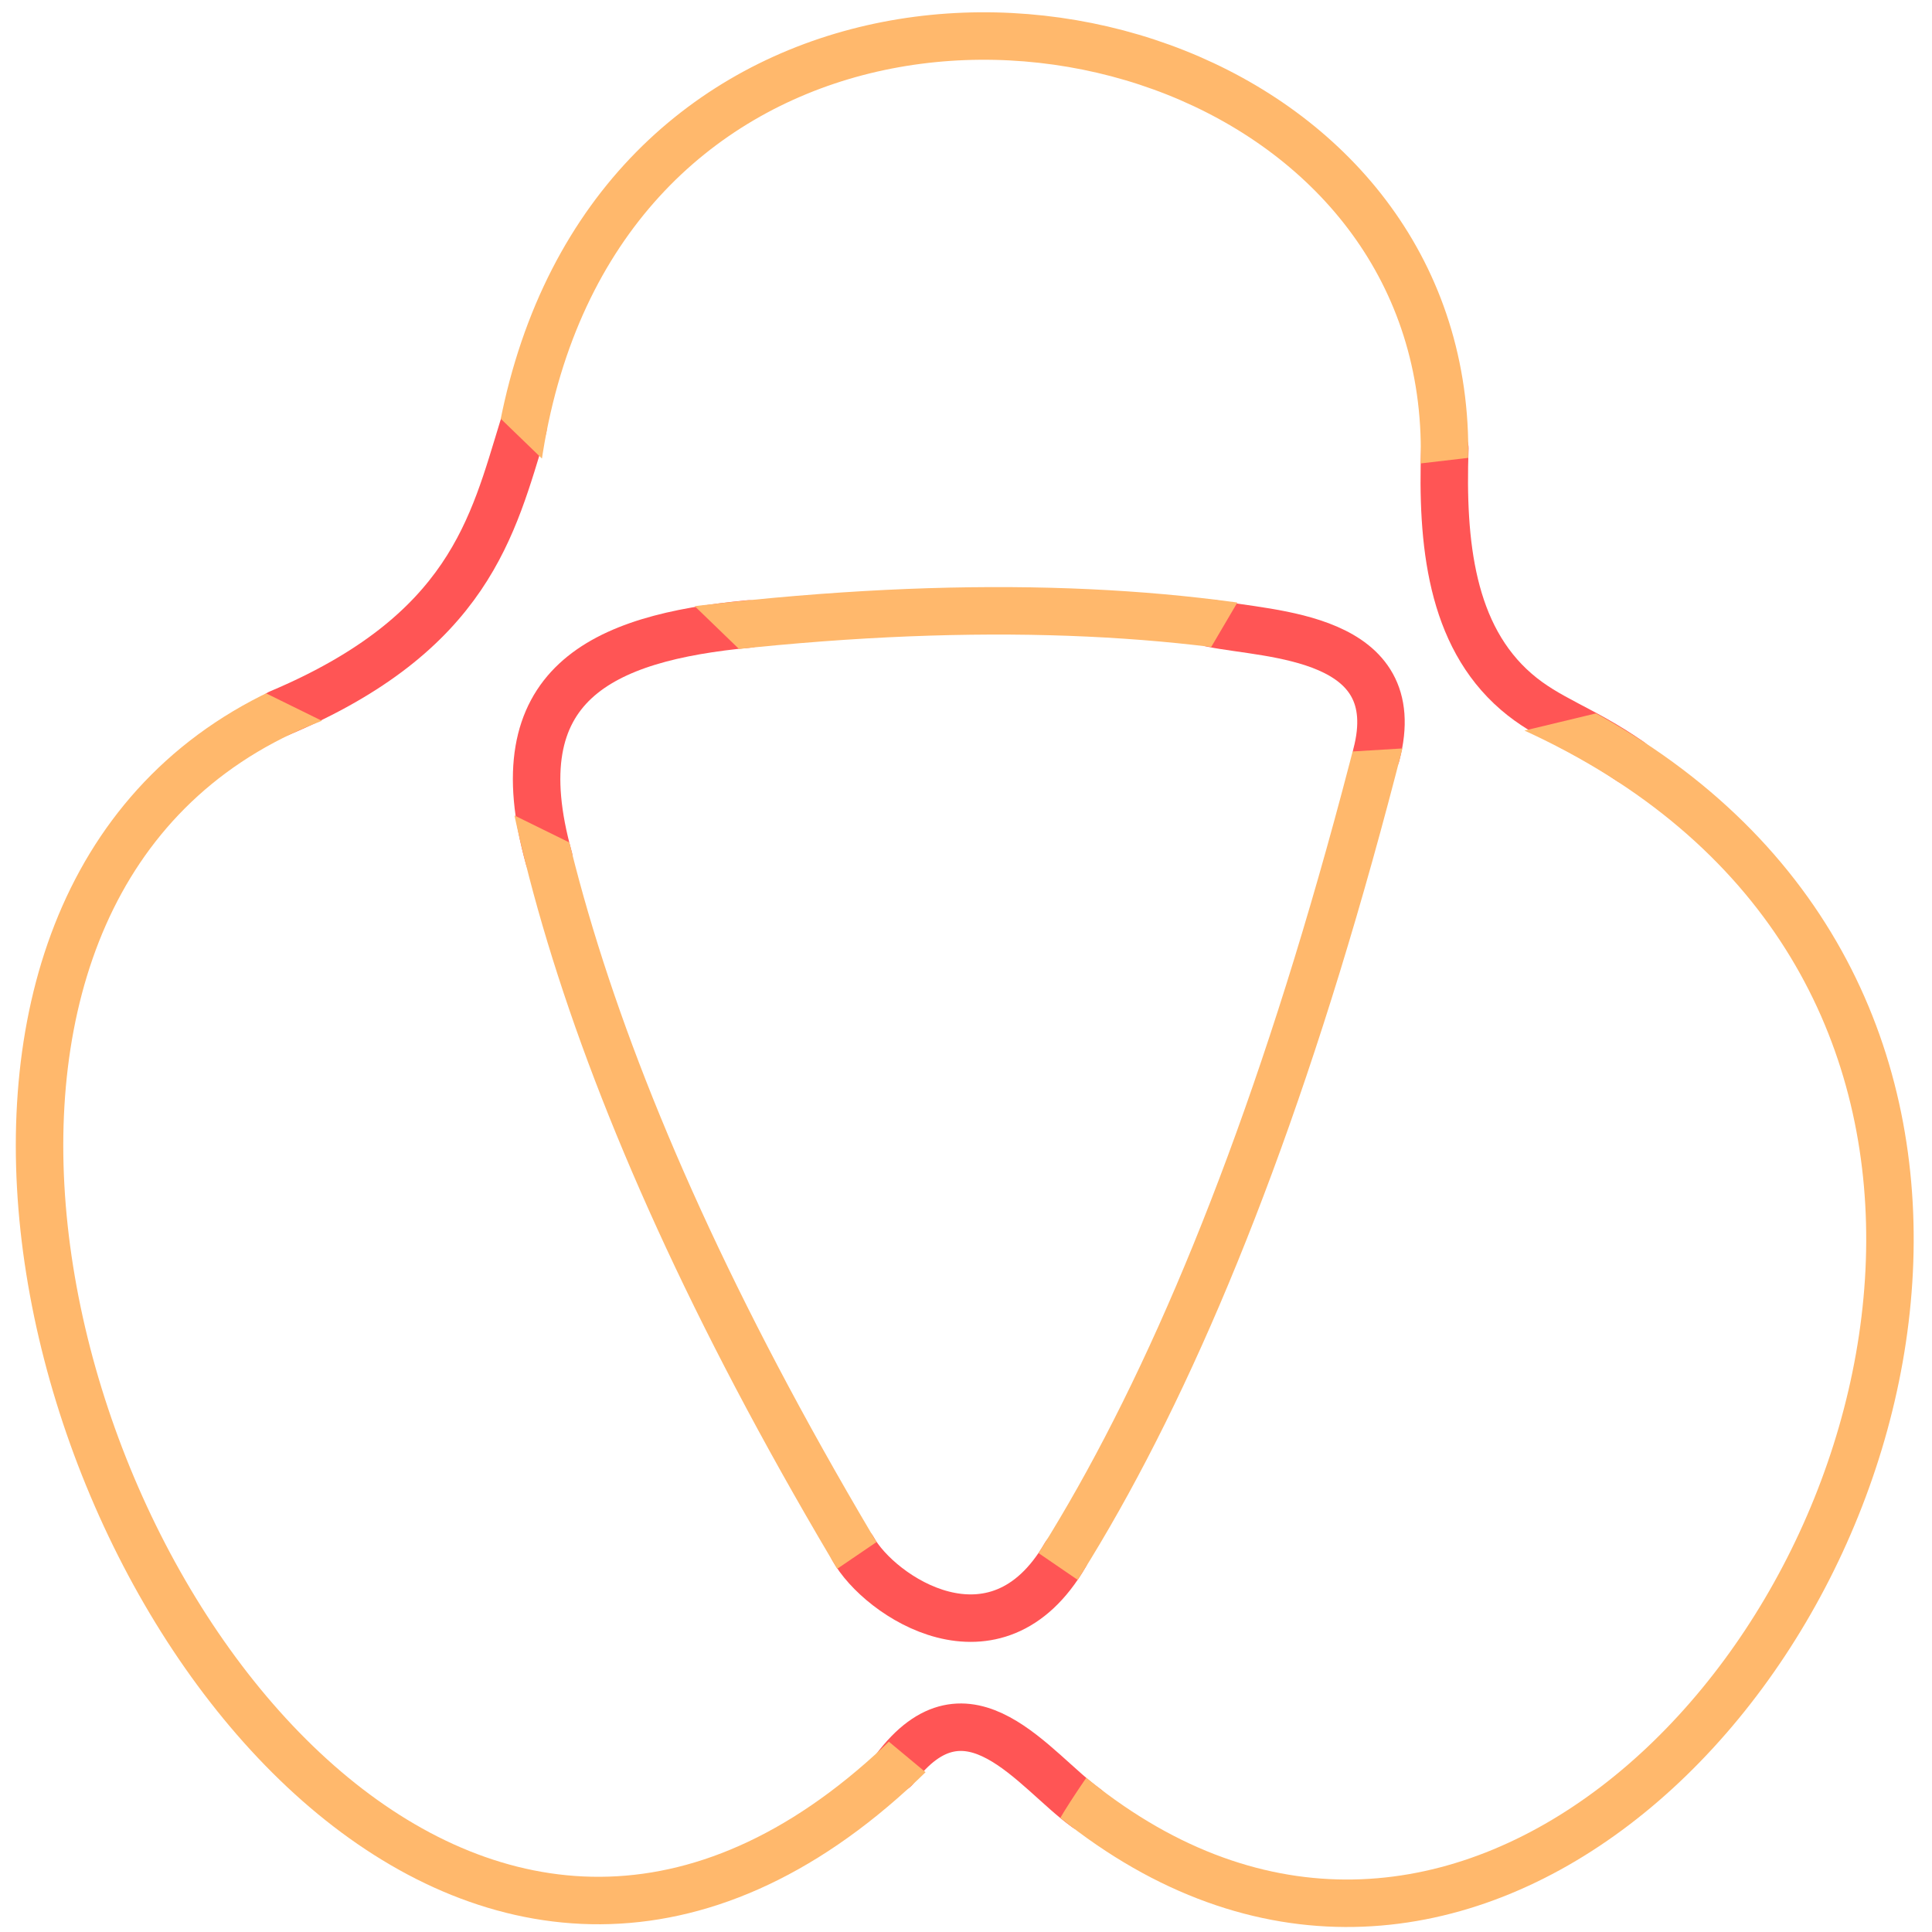
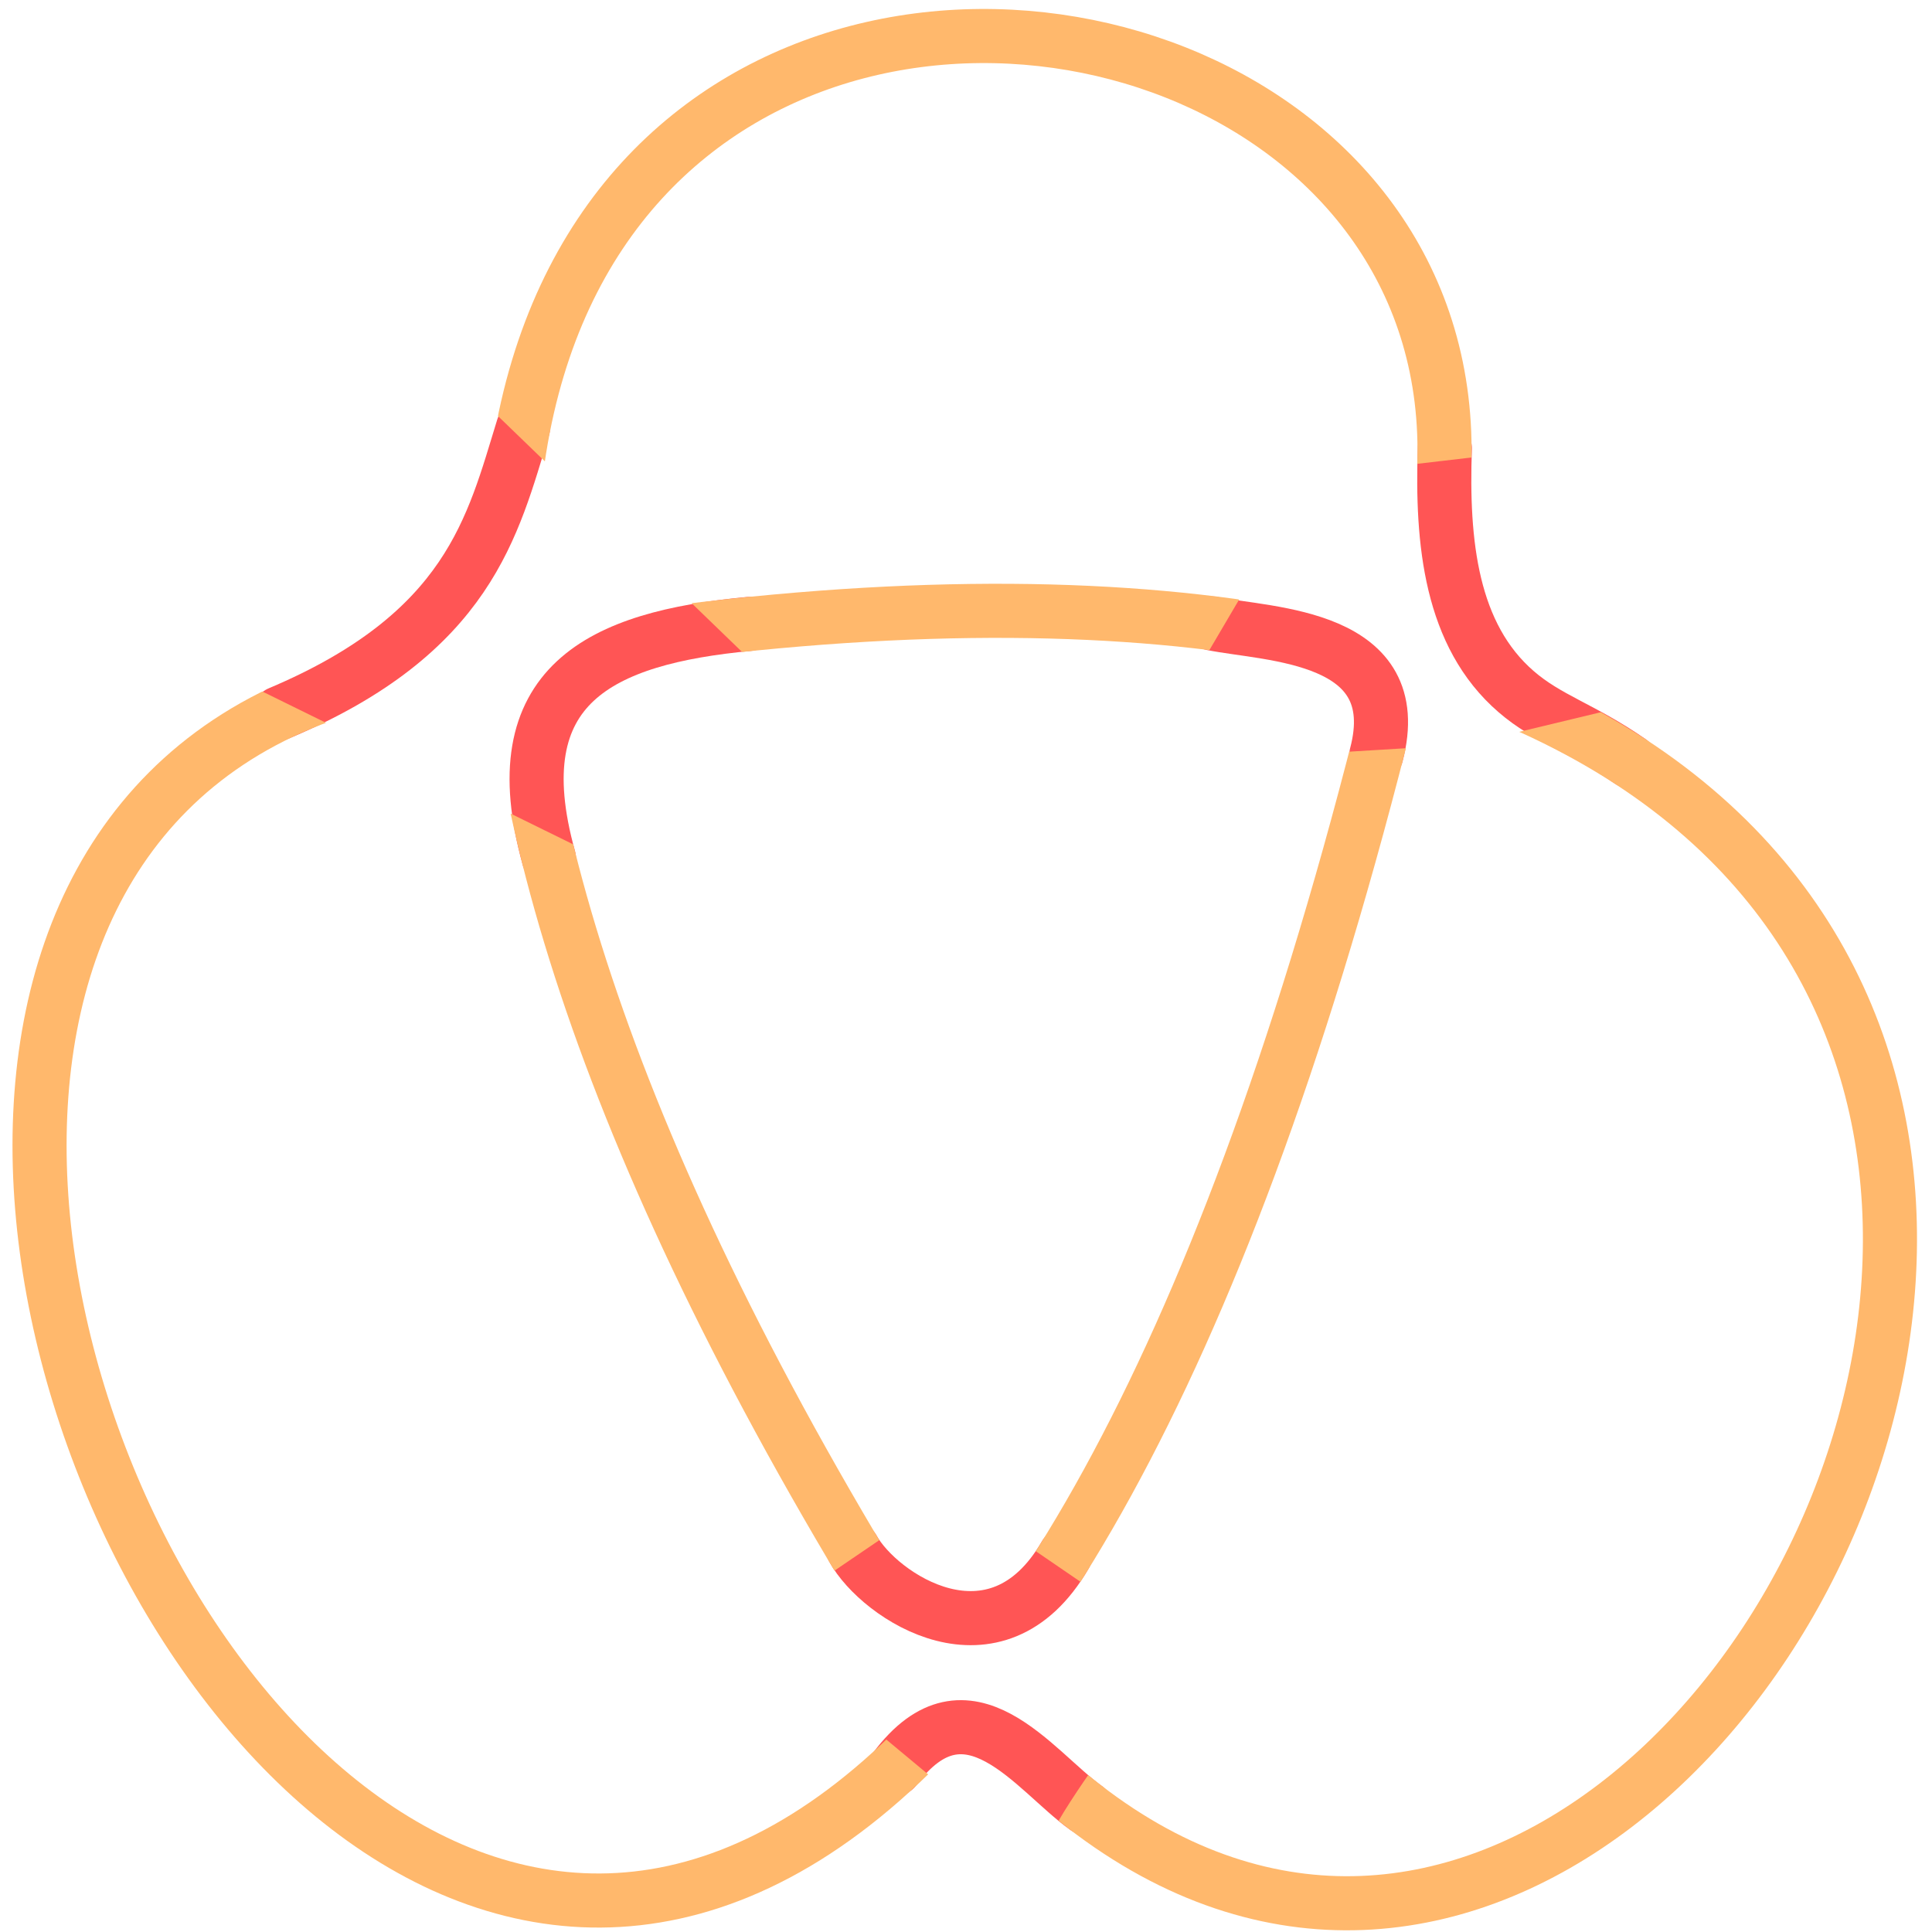
<svg xmlns="http://www.w3.org/2000/svg" xmlns:ns1="http://vectornator.io" height="100%" stroke-miterlimit="10" style="fill-rule:nonzero;clip-rule:evenodd;stroke-linecap:round;stroke-linejoin:round;" version="1.1" viewBox="0 0 1000 1000" width="100%" xml:space="preserve">
  <defs />
  <clipPath id="ArtboardFrame">
    <rect height="1000" width="1000" x="0" y="0" />
  </clipPath>
  <g clip-path="url(#ArtboardFrame)" id="Layer-1" ns1:layerName="Layer 1">
-     <path d="M551.41 804.798C515.532 866.77 454.987 826.213 441.5 801.604" fill="none" opacity="1" stroke="#ff5555" stroke-linecap="round" stroke-linejoin="round" stroke-width="24.57" />
-     <path d="M562.157 935.803C535.492 916.846 500.929 864.905 463.141 915.578" fill="none" opacity="1" stroke="#ff5555" stroke-linecap="round" stroke-linejoin="round" stroke-width="24.57" />
-     <path d="M387.653 322.947C311.176 330.165 259.019 354.123 284.1 444.149" fill="none" opacity="1" stroke="#ff5555" stroke-linecap="round" stroke-linejoin="round" stroke-width="24.57" />
-     <path d="M270.732 221.336C255.055 272.193 243.027 327.621 144.512 369.175" fill="none" opacity="1" stroke="#ff5555" stroke-linecap="round" stroke-linejoin="round" stroke-width="24.57" />
-     <path d="M843.768 394.053C818.574 376.612 801.283 372.289 784.773 358.013C751.014 328.825 746.126 281.035 747.851 232.036" fill="none" opacity="1" stroke="#ff5555" stroke-linecap="round" stroke-linejoin="round" stroke-width="24.57" />
-     <path d="M712.37 390.79C728.854 328.482 657.137 328.684 627.388 322.716" fill="none" opacity="1" stroke="#ff5555" stroke-linecap="round" stroke-linejoin="round" stroke-width="24.57" />
+     <path d="M551.41 804.798C515.532 866.77 454.987 826.213 441.5 801.604" fill="none" opacity="1" stroke="#ff5555" stroke-linecap="round" stroke-linejoin="round" stroke-width="28" />
+     <path d="M562.157 935.803C535.492 916.846 500.929 864.905 463.141 915.578" fill="none" opacity="1" stroke="#ff5555" stroke-linecap="round" stroke-linejoin="round" stroke-width="28" />
+     <path d="M387.653 322.947C311.176 330.165 259.019 354.123 284.1 444.149" fill="none" opacity="1" stroke="#ff5555" stroke-linecap="round" stroke-linejoin="round" stroke-width="28" />
+     <path d="M270.732 221.336C255.055 272.193 243.027 327.621 144.512 369.175" fill="none" opacity="1" stroke="#ff5555" stroke-linecap="round" stroke-linejoin="round" stroke-width="28" />
+     <path d="M843.768 394.053C818.574 376.612 801.283 372.289 784.773 358.013C751.014 328.825 746.126 281.035 747.851 232.036" fill="none" opacity="1" stroke="#ff5555" stroke-linecap="round" stroke-linejoin="round" stroke-width="28" />
+     <path d="M712.37 390.79C728.854 328.482 657.137 328.684 627.388 322.716" fill="none" opacity="1" stroke="#ff5555" stroke-linecap="round" stroke-linejoin="round" stroke-width="28" />
    <clipPath id="ClipPath">
      <path d="M678.954 246.428L591.211 395.591L759.035 385.372L950.078 339.435L1240.51 636.005L700.889 1161.58L589.849 1004.31C589.849 1004.31 559.986 950.038 545.426 956.157C530.866 962.277 573.652 904.122 573.652 904.122L605.619 850.457L491.549 772.397L414.655 824.722L433.611 879.467L502.396 936.701L530.951 1013.95L-96.69 1127.36L-119.503 232.39L345.254 460.923L430.285 382.074L195.509 155.201L532.865-176.824L1052.97 202.884L678.954 246.428Z" />
    </clipPath>
    <g clip-path="url(#ClipPath)">
-       <path d="M738.563 299.681C852.762-130.445-154.031-152.399 468.895 846.757" fill="none" opacity="1" stroke="#ffb86c" stroke-linecap="round" stroke-linejoin="round" stroke-width="24.57" />
-       <path d="M714.579 382.06C374.474 1718.44-326.518 422.576 225.201 345.782" fill="none" opacity="1" stroke="#ffb86c" stroke-linecap="round" stroke-linejoin="round" stroke-width="24.57" />
-       <path d="M315.101 332.037C1411.76 171.475 902.086 1290.97 525.333 902.819" fill="none" opacity="1" stroke="#ffb86c" stroke-linecap="round" stroke-linejoin="round" stroke-width="24.57" />
+       <path d="M738.563 299.681C852.762-130.445-154.031-152.399 468.895 846.757" fill="none" opacity="1" stroke="#ffb86c" stroke-linecap="round" stroke-linejoin="round" stroke-width="28" />
+       <path d="M714.579 382.06C374.474 1718.44-326.518 422.576 225.201 345.782" fill="none" opacity="1" stroke="#ffb86c" stroke-linecap="round" stroke-linejoin="round" stroke-width="28" />
+       <path d="M315.101 332.037C1411.76 171.475 902.086 1290.97 525.333 902.819" fill="none" opacity="1" stroke="#ffb86c" stroke-linecap="round" stroke-linejoin="round" stroke-width="28" />
    </g>
  </g>
</svg>
